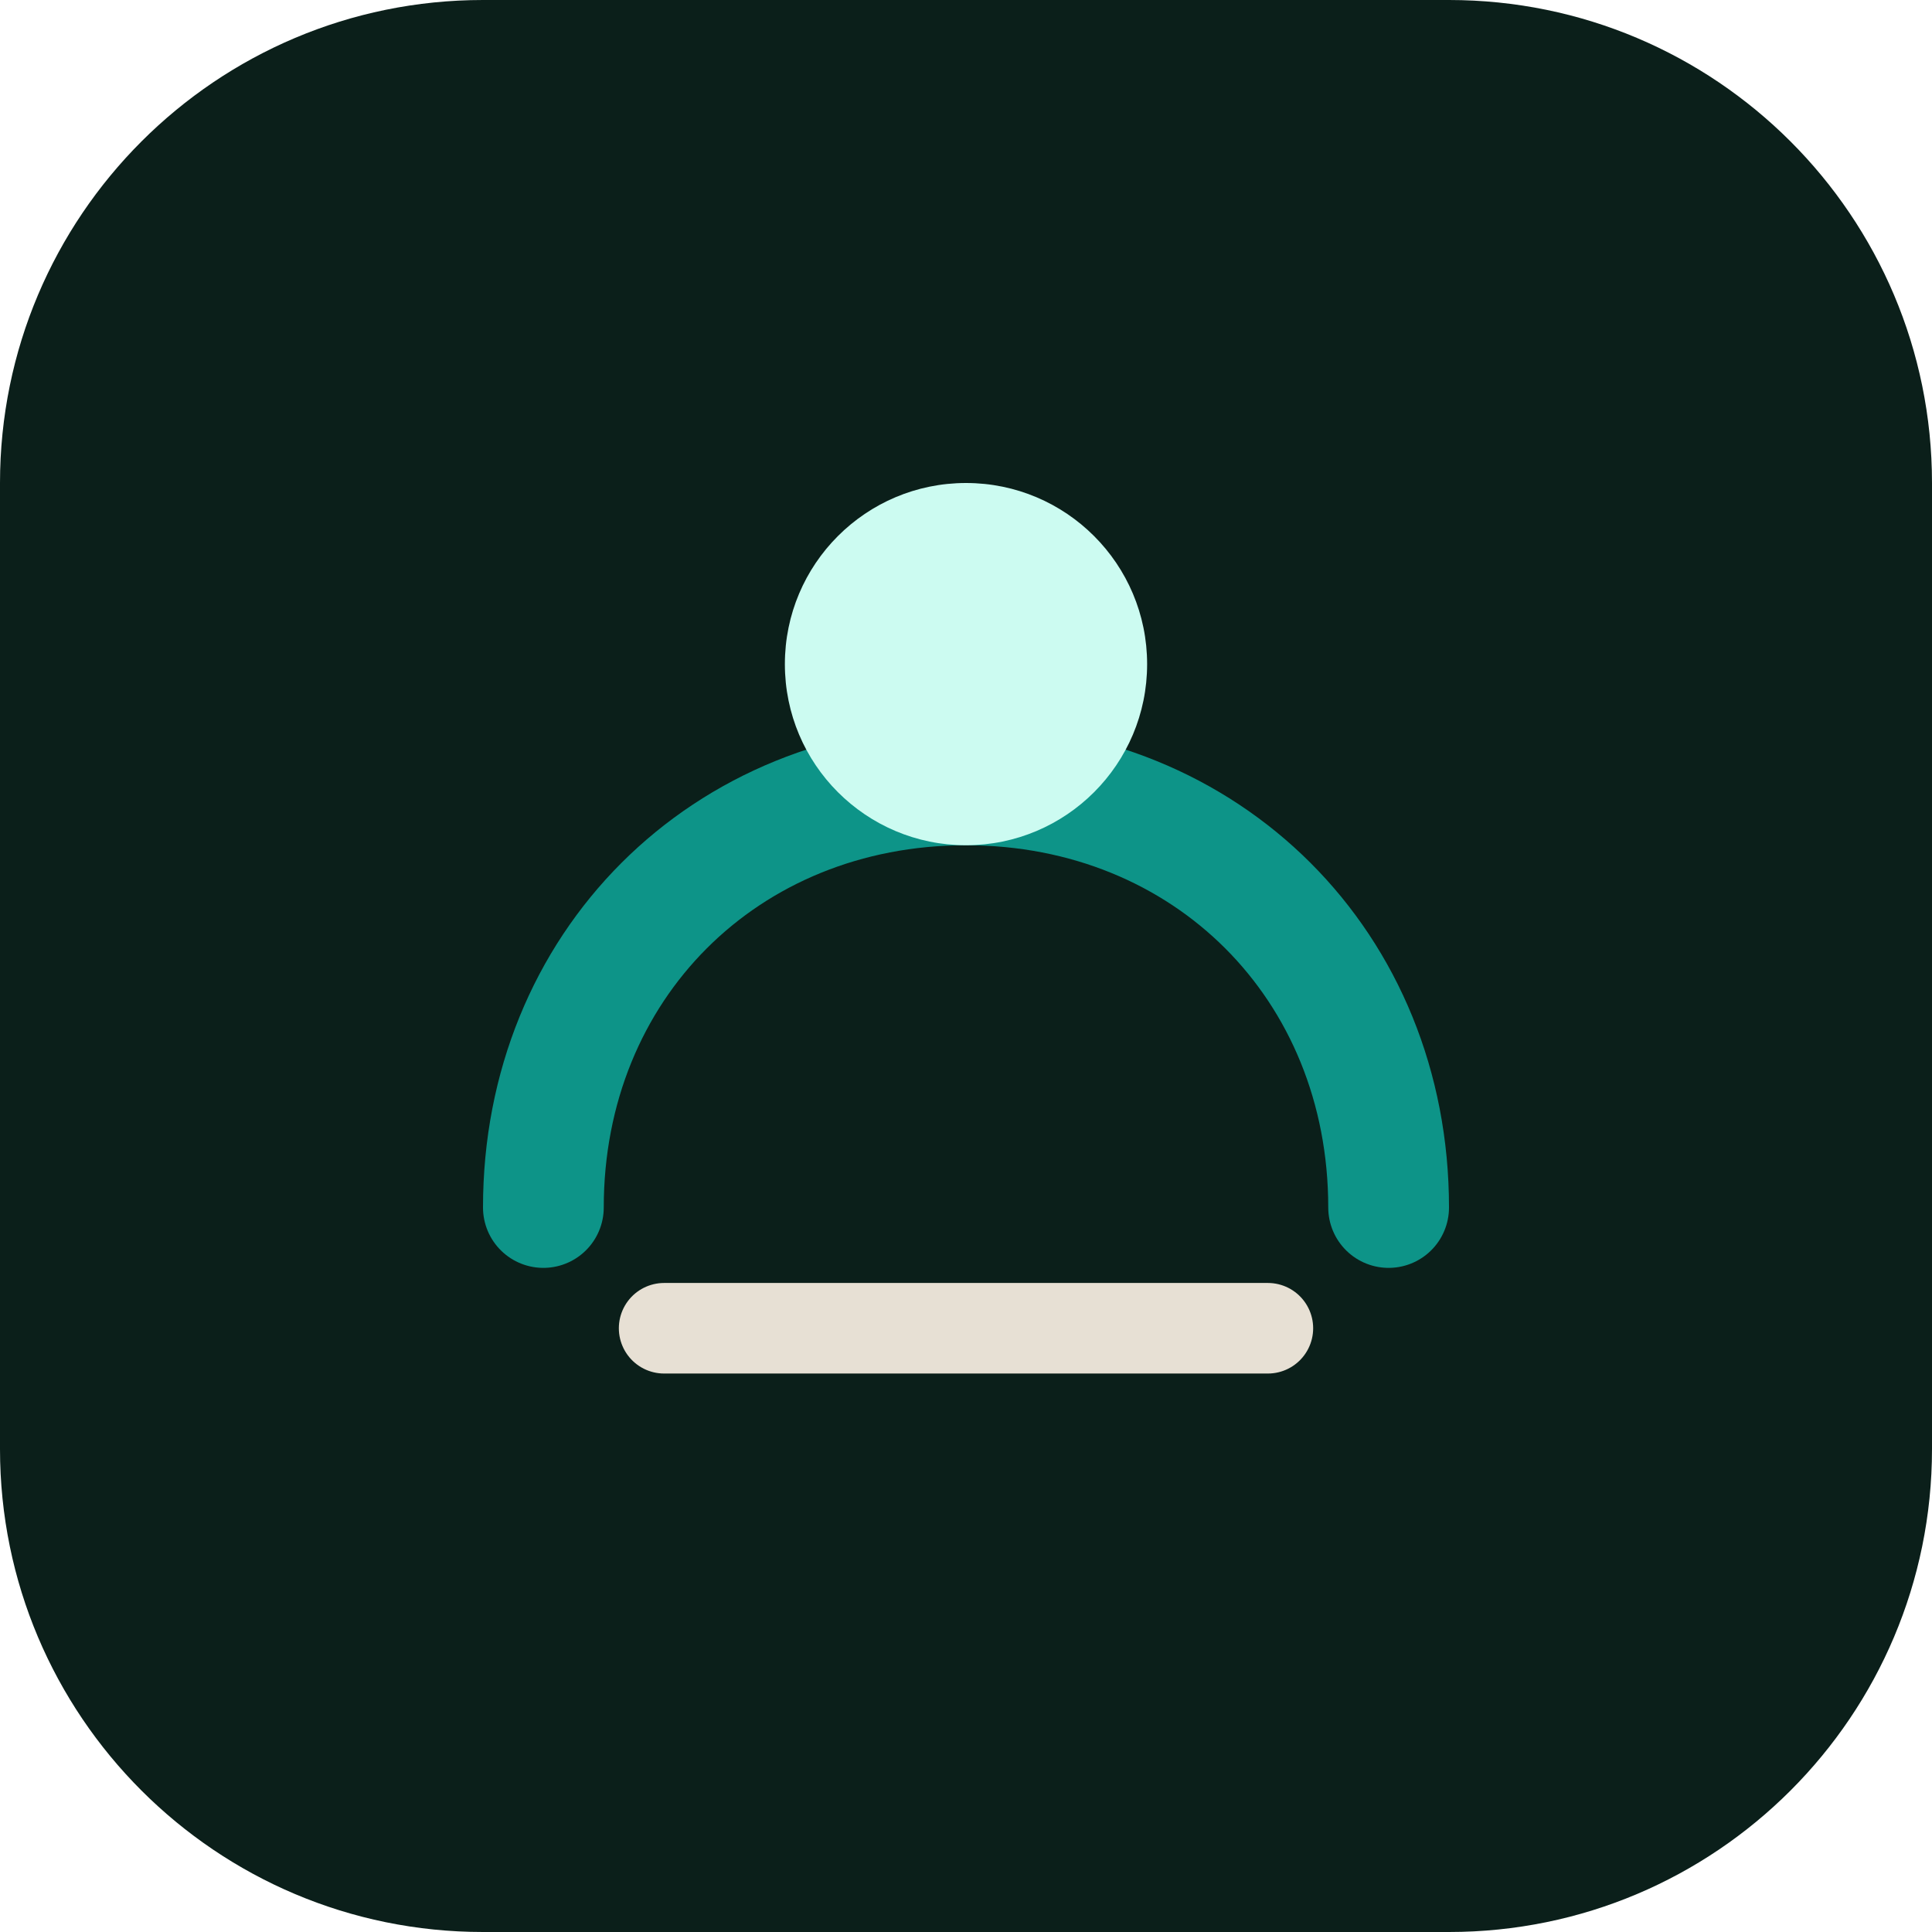
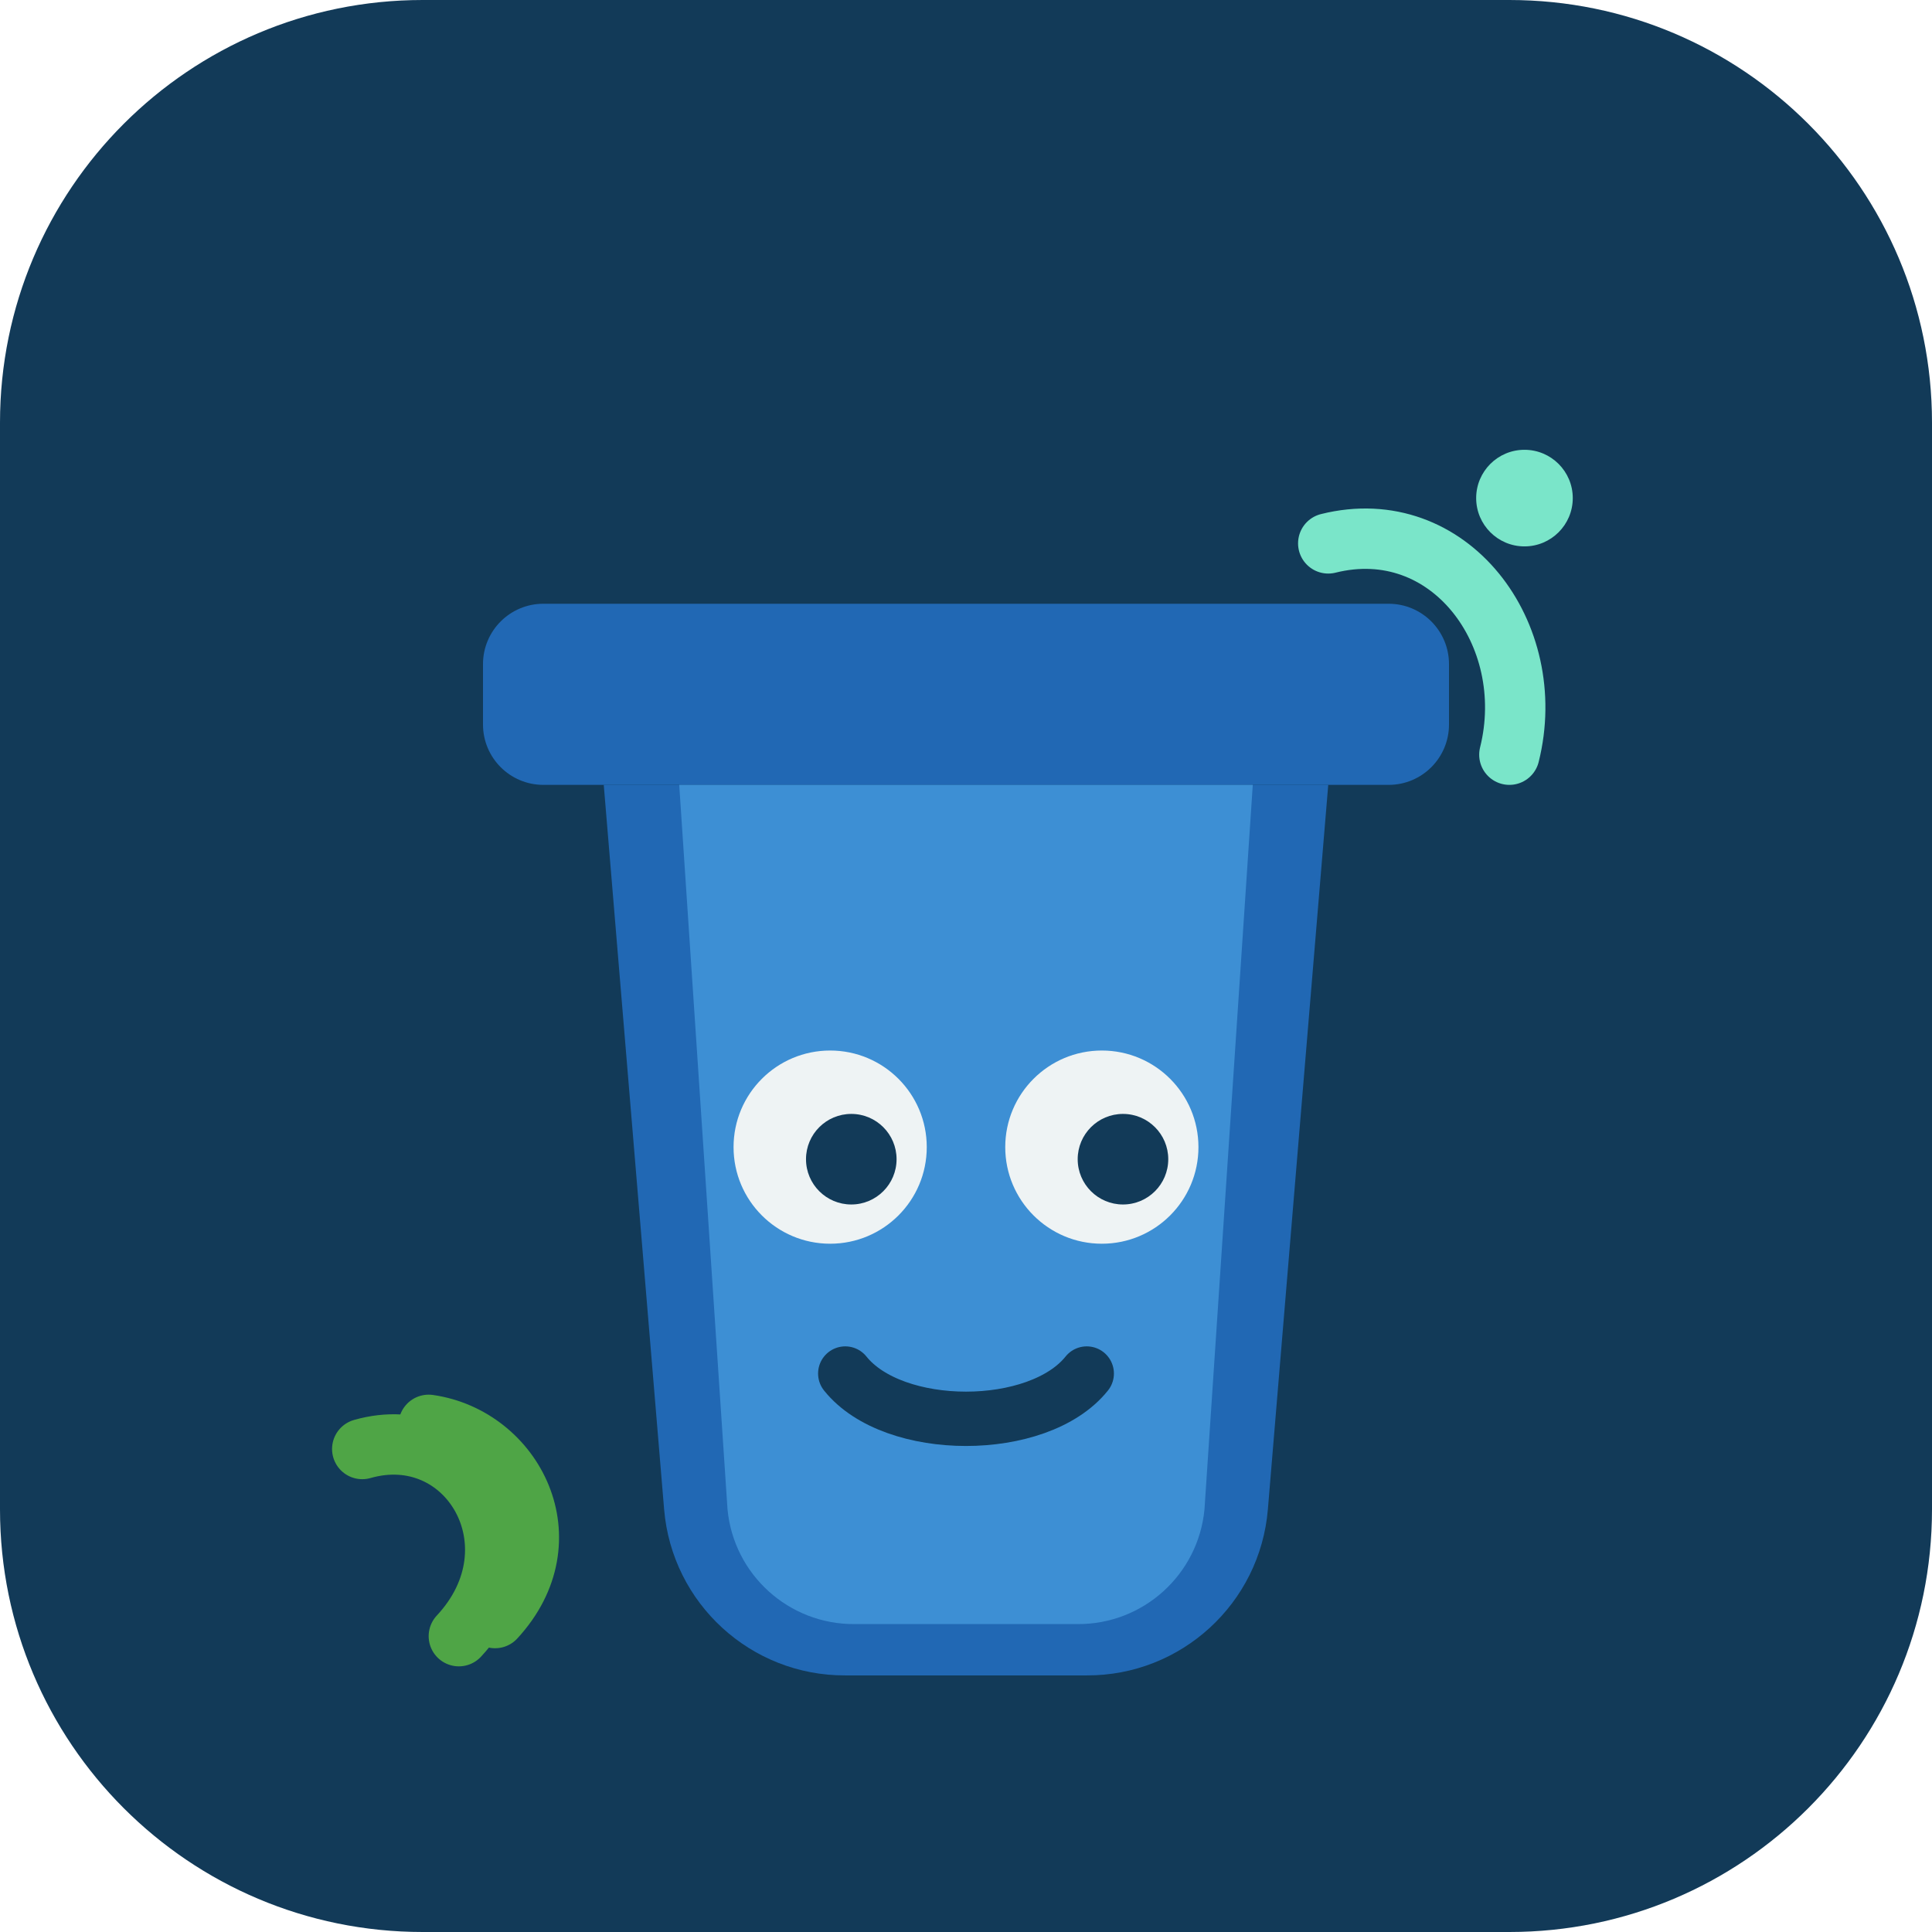
<svg xmlns="http://www.w3.org/2000/svg" viewBox="0 0 64 64" fill="none">
-   <rect width="64" height="64" rx="16" fill="#0B1F1A" />
-   <path d="M18 40c0-8 6-14 14-14s14 6 14 14" stroke="#0D9488" stroke-width="4" stroke-linecap="round" />
-   <circle cx="32" cy="22" r="6" fill="#CCFBF1" />
-   <path d="M22 44h20" stroke="#E7E0D4" stroke-width="3" stroke-linecap="round" />
+   <rect width="64" height="64" rx="14" fill="#123A58" />
+   <path d="M18 22h28l-2.2 3.4H20.2L18 22Z" fill="#1A5290" />
+   <rect x="16" y="20" width="32" height="6" rx="2" fill="#2168B4" />
+   <path d="M20 26h24l-2 24a6 6 0 0 1-6 5.5H28a6 6 0 0 1-6-5.5L20 26Z" fill="#2168B4" />
+   <path d="M22.5 26h19l-1.6 24a4.2 4.2 0 0 1-4.2 3.8H28.3a4.2 4.2 0 0 1-4.2-3.8L22.5 26Z" fill="#3D8FD4" />
+   <circle cx="27.5" cy="38" r="3.2" fill="#EEF3F4" />
+   <circle cx="36.5" cy="38" r="3.2" fill="#EEF3F4" />
+   <circle cx="28.2" cy="38.4" r="1.5" fill="#123A58" />
+   <circle cx="37.2" cy="38.4" r="1.5" fill="#123A58" />
+   <path d="M28 45.5c1.6 2 6.4 2 8 0" stroke="#123A58" stroke-width="1.8" stroke-linecap="round" />
+   <path d="M44 18c4-1 7 3 6 7" stroke="#7AE5C9" stroke-width="2" stroke-linecap="round" />
+   <circle cx="50.5" cy="16.5" r="1.6" fill="#7AE5C9" />
+   <path d="M12 48c3.5-1 6 3.2 3.2 6.2" stroke="#4FA546" stroke-width="2" stroke-linecap="round" />
+   <path d="M14.2 47.2c2.8.4 4.6 3.8 2.2 6.4" stroke="#4FA546" stroke-width="2" stroke-linecap="round" />
</svg>
